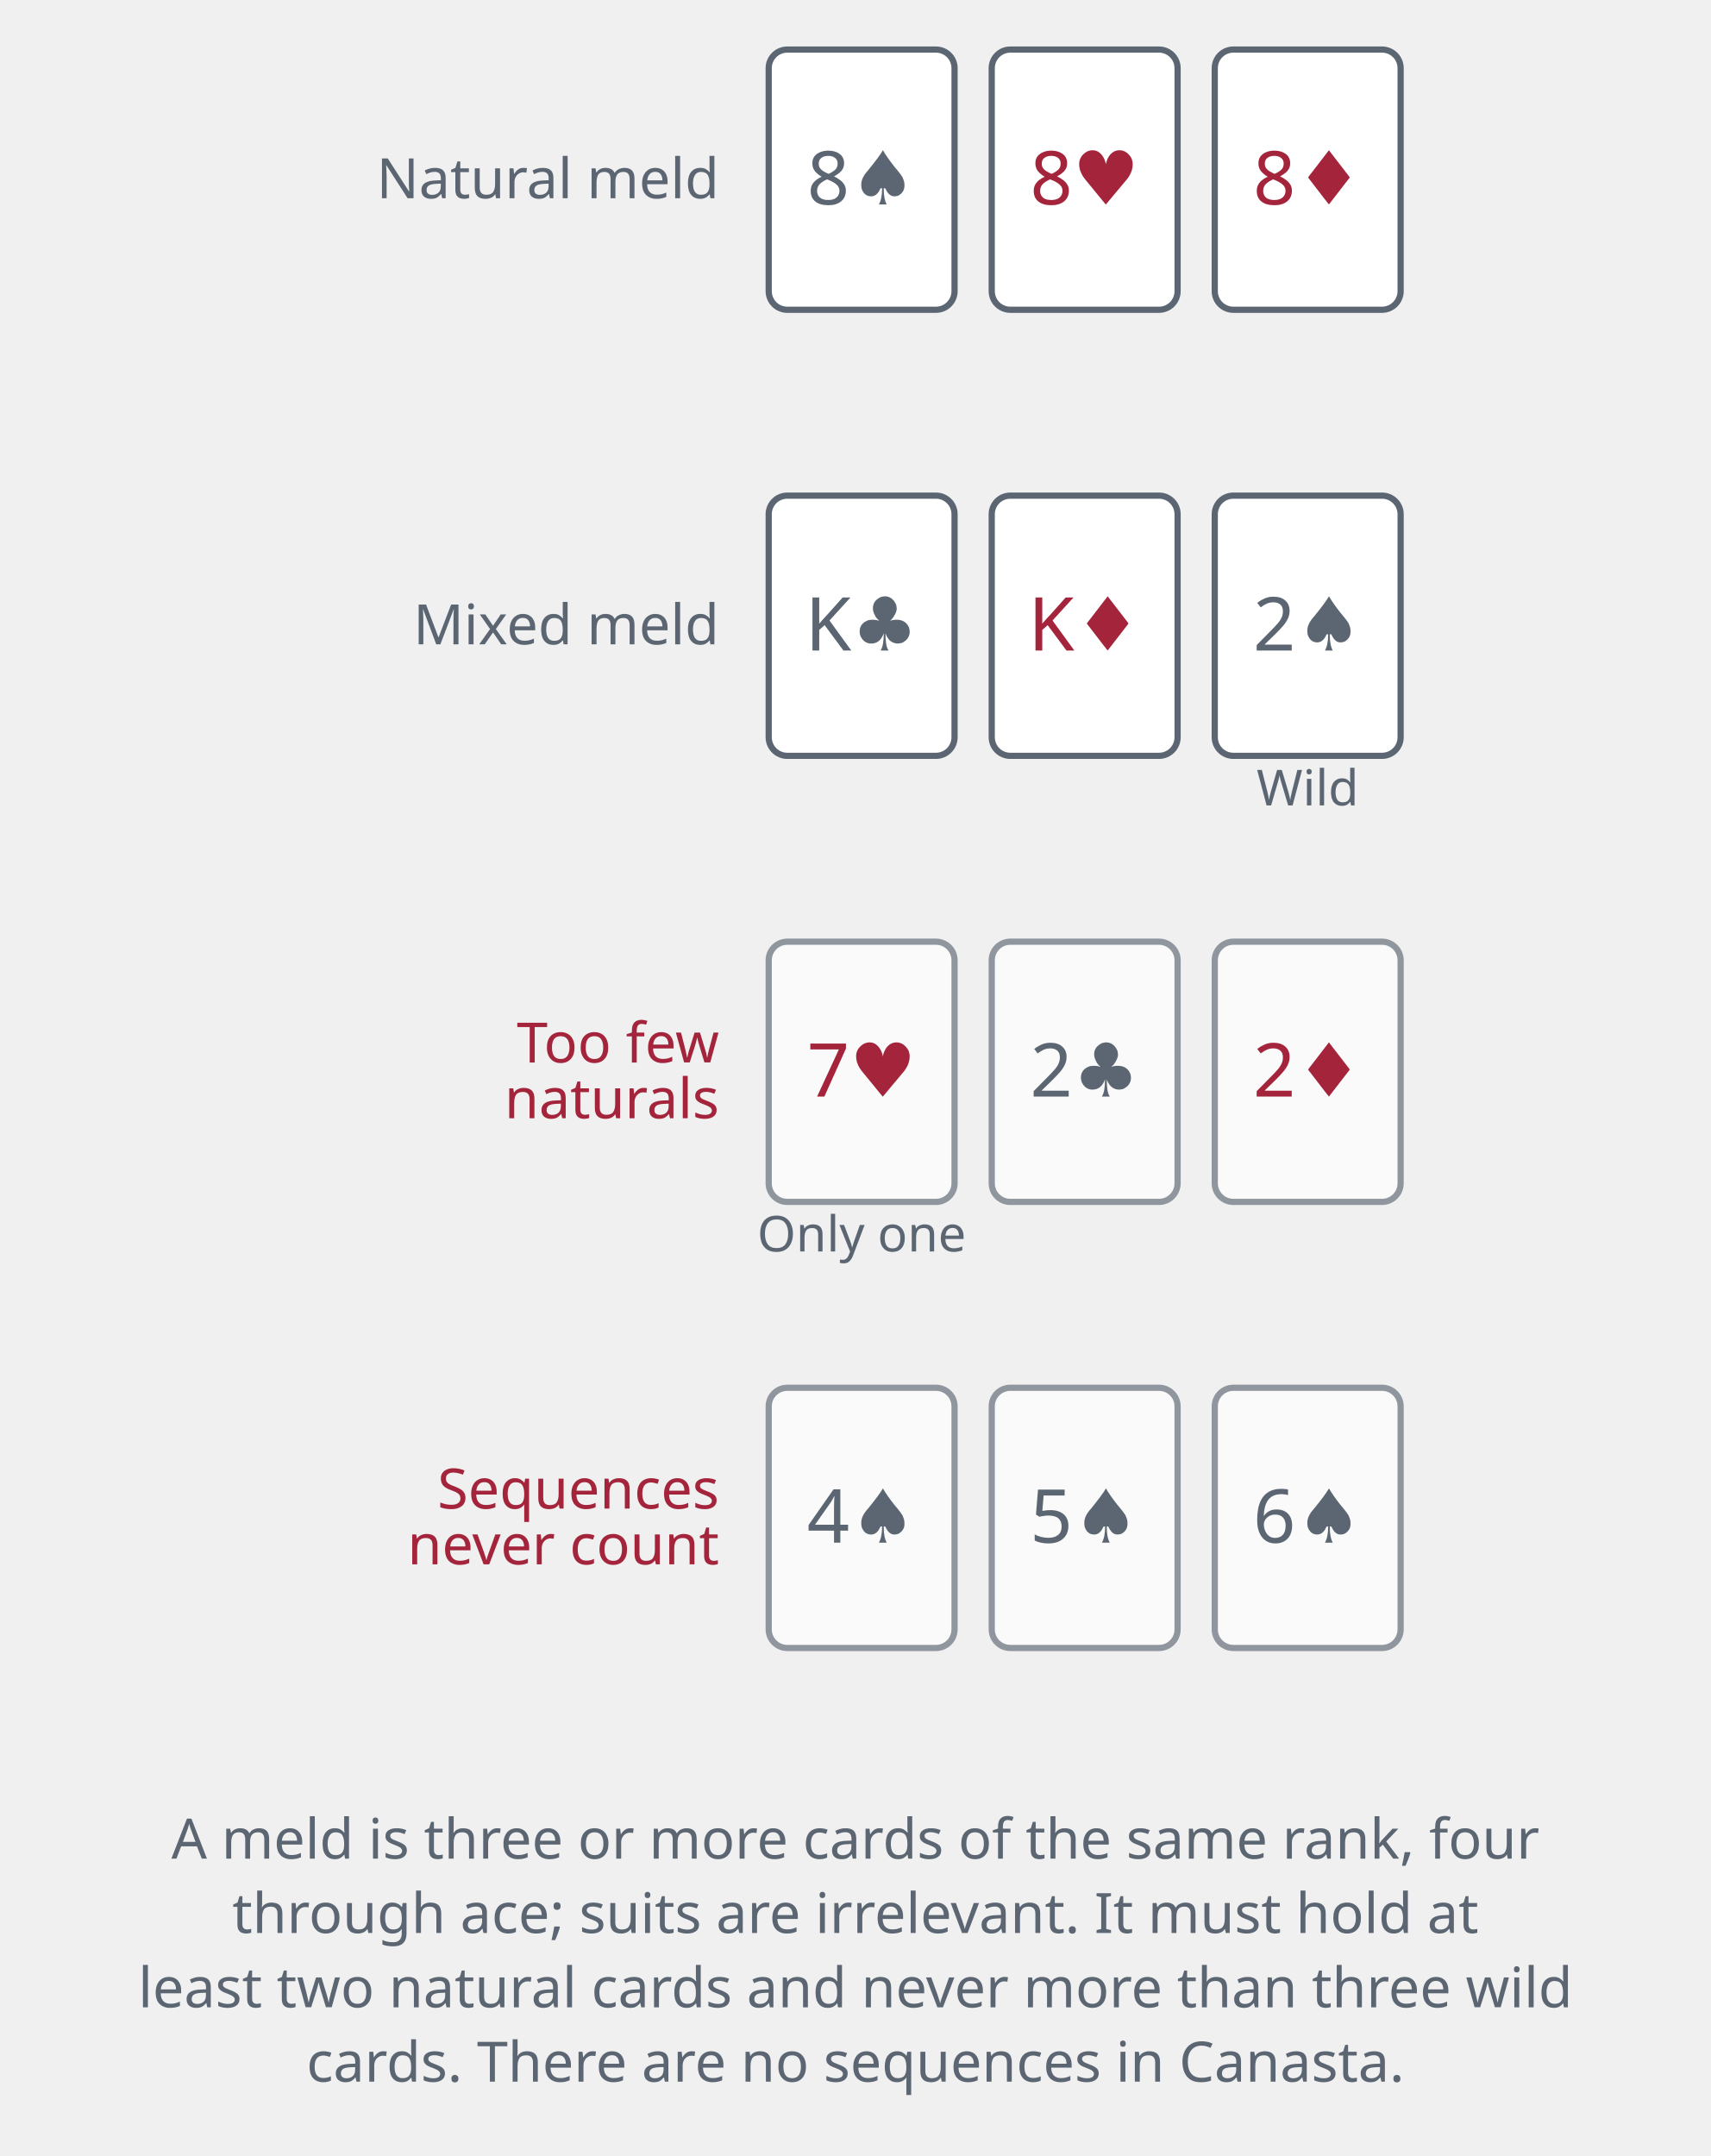
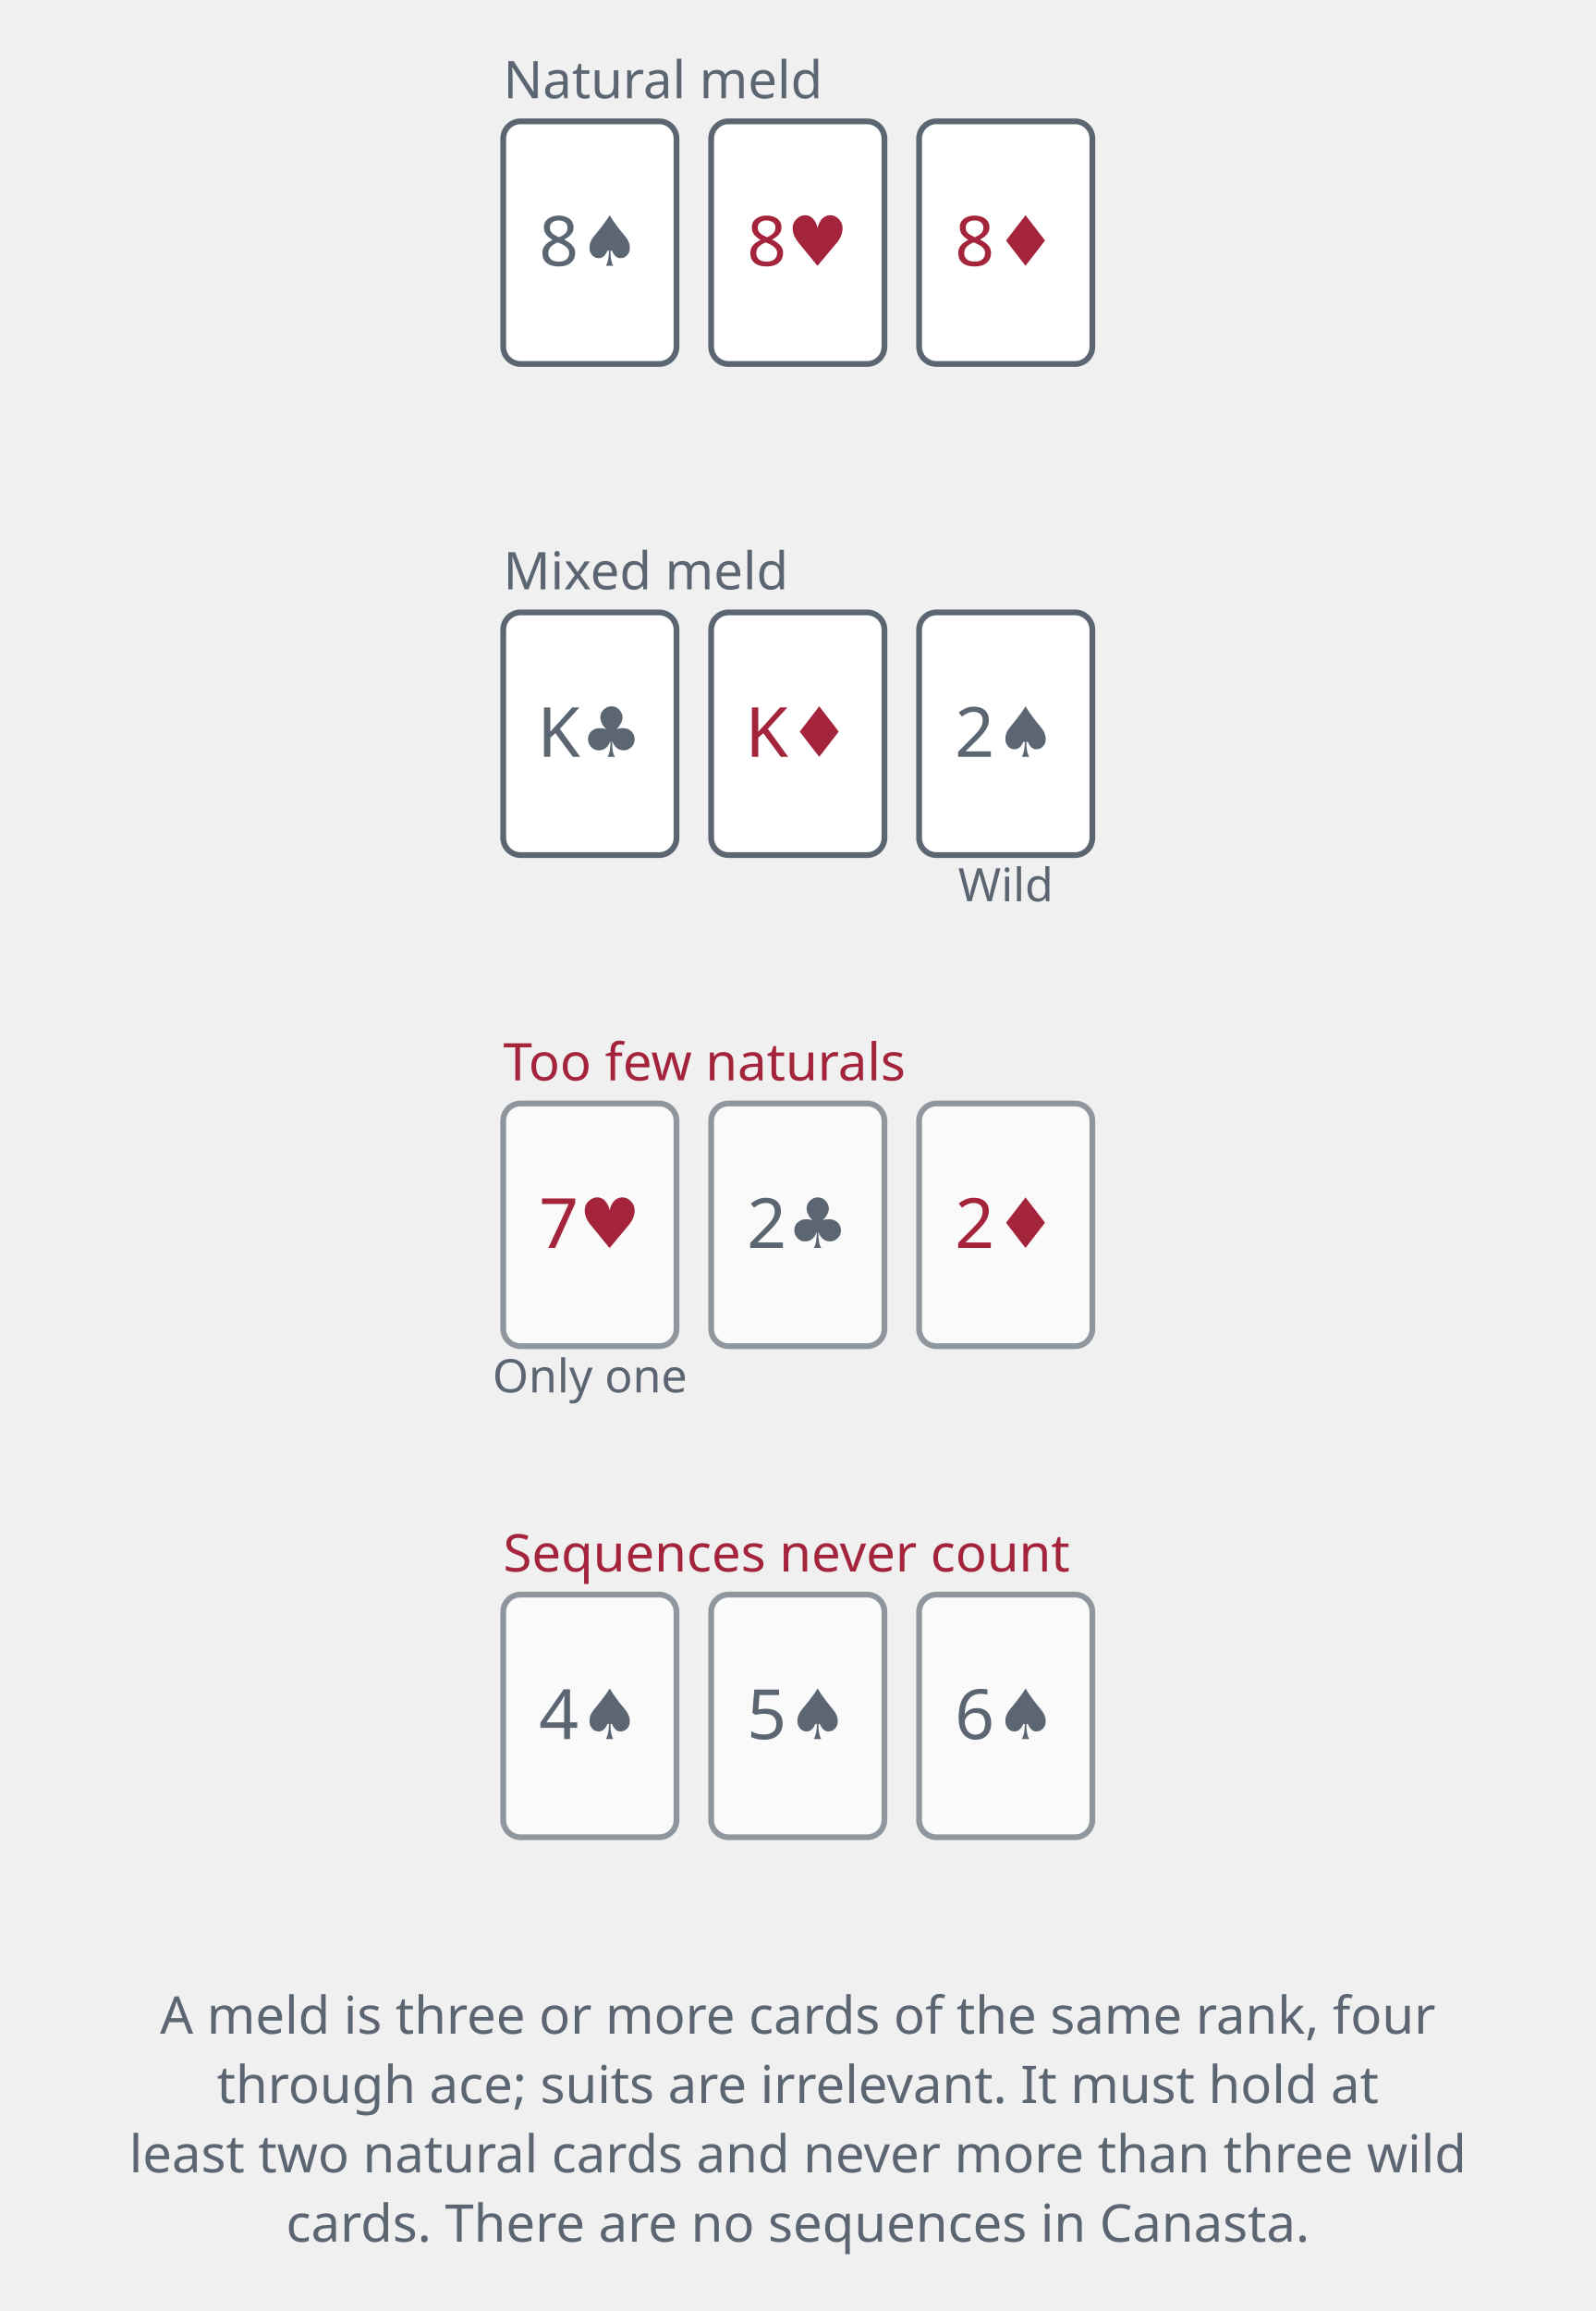
- <svg xmlns="http://www.w3.org/2000/svg" viewBox="0 0 276 348" width="442" height="557" role="img" aria-label="Canasta: A meld is three or more cards of the same rank, four through ace; suits are irrelevant. It must hold at least two natural cards and never more than three wild cards. There are no sequences in Canasta.">
-   <rect x="124.0" y="8.0" width="30" height="42" rx="3" fill="#ffffff" stroke="#5b6672" stroke-width="1" />
-   <text x="139.0" y="33.0" text-anchor="middle" font-family="system-ui, sans-serif" font-size="12" fill="#5b6672">8♠</text>
-   <rect x="160.0" y="8.0" width="30" height="42" rx="3" fill="#ffffff" stroke="#5b6672" stroke-width="1" />
-   <text x="175.0" y="33.0" text-anchor="middle" font-family="system-ui, sans-serif" font-size="12" fill="#a4243b">8♥</text>
-   <rect x="196.0" y="8.0" width="30" height="42" rx="3" fill="#ffffff" stroke="#5b6672" stroke-width="1" />
-   <text x="211.0" y="33.0" text-anchor="middle" font-family="system-ui, sans-serif" font-size="12" fill="#a4243b">8♦</text>
-   <rect x="124.0" y="80.0" width="30" height="42" rx="3" fill="#ffffff" stroke="#5b6672" stroke-width="1" />
-   <text x="139.0" y="105.0" text-anchor="middle" font-family="system-ui, sans-serif" font-size="12" fill="#5b6672">K♣</text>
-   <rect x="160.0" y="80.0" width="30" height="42" rx="3" fill="#ffffff" stroke="#5b6672" stroke-width="1" />
-   <text x="175.0" y="105.0" text-anchor="middle" font-family="system-ui, sans-serif" font-size="12" fill="#a4243b">K♦</text>
-   <rect x="196.0" y="80.0" width="30" height="42" rx="3" fill="#ffffff" stroke="#5b6672" stroke-width="1" />
-   <text x="211.0" y="105.0" text-anchor="middle" font-family="system-ui, sans-serif" font-size="12" fill="#5b6672">2♠</text>
-   <text x="211.0" y="130.0" text-anchor="middle" font-family="system-ui, sans-serif" font-size="8" fill="#5b6672">Wild</text>
-   <rect x="124.0" y="152.0" width="30" height="42" rx="3" fill="#ffffff" stroke="#5b6672" stroke-width="1" opacity="0.65" />
-   <text x="139.0" y="177.0" text-anchor="middle" font-family="system-ui, sans-serif" font-size="12" fill="#a4243b">7♥</text>
-   <text x="139.0" y="202.0" text-anchor="middle" font-family="system-ui, sans-serif" font-size="8" fill="#5b6672">Only one</text>
-   <rect x="160.0" y="152.0" width="30" height="42" rx="3" fill="#ffffff" stroke="#5b6672" stroke-width="1" opacity="0.65" />
-   <text x="175.0" y="177.0" text-anchor="middle" font-family="system-ui, sans-serif" font-size="12" fill="#5b6672">2♣</text>
-   <rect x="196.0" y="152.0" width="30" height="42" rx="3" fill="#ffffff" stroke="#5b6672" stroke-width="1" opacity="0.65" />
-   <text x="211.0" y="177.0" text-anchor="middle" font-family="system-ui, sans-serif" font-size="12" fill="#a4243b">2♦</text>
-   <rect x="124.0" y="224.0" width="30" height="42" rx="3" fill="#ffffff" stroke="#5b6672" stroke-width="1" opacity="0.65" />
-   <text x="139.0" y="249.0" text-anchor="middle" font-family="system-ui, sans-serif" font-size="12" fill="#5b6672">4♠</text>
-   <rect x="160.0" y="224.0" width="30" height="42" rx="3" fill="#ffffff" stroke="#5b6672" stroke-width="1" opacity="0.65" />
-   <text x="175.0" y="249.0" text-anchor="middle" font-family="system-ui, sans-serif" font-size="12" fill="#5b6672">5♠</text>
-   <rect x="196.0" y="224.0" width="30" height="42" rx="3" fill="#ffffff" stroke="#5b6672" stroke-width="1" opacity="0.65" />
-   <text x="211.0" y="249.0" text-anchor="middle" font-family="system-ui, sans-serif" font-size="12" fill="#5b6672">6♠</text>
-   <text x="116.0" y="32.0" text-anchor="end" font-family="system-ui, sans-serif" font-size="9" fill="#5b6672">Natural meld</text>
-   <text x="116.0" y="104.0" text-anchor="end" font-family="system-ui, sans-serif" font-size="9" fill="#5b6672">Mixed meld</text>
-   <text x="116.0" y="171.5" text-anchor="end" font-family="system-ui, sans-serif" font-size="9" fill="#a4243b">Too few</text>
-   <text x="116.0" y="180.5" text-anchor="end" font-family="system-ui, sans-serif" font-size="9" fill="#a4243b">naturals</text>
-   <text x="116.0" y="243.5" text-anchor="end" font-family="system-ui, sans-serif" font-size="9" fill="#a4243b">Sequences</text>
-   <text x="116.0" y="252.5" text-anchor="end" font-family="system-ui, sans-serif" font-size="9" fill="#a4243b">never count</text>
-   <text x="138.0" y="300.0" text-anchor="middle" font-family="system-ui, sans-serif" font-size="9" fill="#5b6672">A meld is three or more cards of the same rank, four</text>
-   <text x="138.0" y="312.0" text-anchor="middle" font-family="system-ui, sans-serif" font-size="9" fill="#5b6672">through ace; suits are irrelevant. It must hold at</text>
-   <text x="138.0" y="324.0" text-anchor="middle" font-family="system-ui, sans-serif" font-size="9" fill="#5b6672">least two natural cards and never more than three wild</text>
-   <text x="138.0" y="336.0" text-anchor="middle" font-family="system-ui, sans-serif" font-size="9" fill="#5b6672">cards. There are no sequences in Canasta.</text>
+ <svg xmlns="http://www.w3.org/2000/svg" viewBox="0 0 276 400" width="442" height="640" role="img" aria-label="Canasta: A meld is three or more cards of the same rank, four through ace; suits are irrelevant. It must hold at least two natural cards and never more than three wild cards. There are no sequences in Canasta.">
+   <rect x="87.0" y="21.0" width="30" height="42" rx="3" fill="#ffffff" stroke="#5b6672" stroke-width="1" />
+   <text x="102.0" y="46.0" text-anchor="middle" font-family="system-ui, sans-serif" font-size="12" fill="#5b6672">8♠</text>
+   <rect x="123.0" y="21.0" width="30" height="42" rx="3" fill="#ffffff" stroke="#5b6672" stroke-width="1" />
+   <text x="138.0" y="46.0" text-anchor="middle" font-family="system-ui, sans-serif" font-size="12" fill="#a4243b">8♥</text>
+   <rect x="159.0" y="21.0" width="30" height="42" rx="3" fill="#ffffff" stroke="#5b6672" stroke-width="1" />
+   <text x="174.0" y="46.0" text-anchor="middle" font-family="system-ui, sans-serif" font-size="12" fill="#a4243b">8♦</text>
+   <rect x="87.0" y="106.0" width="30" height="42" rx="3" fill="#ffffff" stroke="#5b6672" stroke-width="1" />
+   <text x="102.0" y="131.0" text-anchor="middle" font-family="system-ui, sans-serif" font-size="12" fill="#5b6672">K♣</text>
+   <rect x="123.0" y="106.0" width="30" height="42" rx="3" fill="#ffffff" stroke="#5b6672" stroke-width="1" />
+   <text x="138.0" y="131.0" text-anchor="middle" font-family="system-ui, sans-serif" font-size="12" fill="#a4243b">K♦</text>
+   <rect x="159.0" y="106.0" width="30" height="42" rx="3" fill="#ffffff" stroke="#5b6672" stroke-width="1" />
+   <text x="174.0" y="131.0" text-anchor="middle" font-family="system-ui, sans-serif" font-size="12" fill="#5b6672">2♠</text>
+   <text x="174.0" y="156.0" text-anchor="middle" font-family="system-ui, sans-serif" font-size="8" fill="#5b6672">Wild</text>
+   <rect x="87.0" y="191.0" width="30" height="42" rx="3" fill="#ffffff" stroke="#5b6672" stroke-width="1" opacity="0.65" />
+   <text x="102.0" y="216.0" text-anchor="middle" font-family="system-ui, sans-serif" font-size="12" fill="#a4243b">7♥</text>
+   <text x="102.0" y="241.0" text-anchor="middle" font-family="system-ui, sans-serif" font-size="8" fill="#5b6672">Only one</text>
+   <rect x="123.0" y="191.0" width="30" height="42" rx="3" fill="#ffffff" stroke="#5b6672" stroke-width="1" opacity="0.65" />
+   <text x="138.0" y="216.0" text-anchor="middle" font-family="system-ui, sans-serif" font-size="12" fill="#5b6672">2♣</text>
+   <rect x="159.0" y="191.0" width="30" height="42" rx="3" fill="#ffffff" stroke="#5b6672" stroke-width="1" opacity="0.65" />
+   <text x="174.0" y="216.0" text-anchor="middle" font-family="system-ui, sans-serif" font-size="12" fill="#a4243b">2♦</text>
+   <rect x="87.0" y="276.0" width="30" height="42" rx="3" fill="#ffffff" stroke="#5b6672" stroke-width="1" opacity="0.65" />
+   <text x="102.0" y="301.0" text-anchor="middle" font-family="system-ui, sans-serif" font-size="12" fill="#5b6672">4♠</text>
+   <rect x="123.0" y="276.0" width="30" height="42" rx="3" fill="#ffffff" stroke="#5b6672" stroke-width="1" opacity="0.65" />
+   <text x="138.0" y="301.0" text-anchor="middle" font-family="system-ui, sans-serif" font-size="12" fill="#5b6672">5♠</text>
+   <rect x="159.0" y="276.0" width="30" height="42" rx="3" fill="#ffffff" stroke="#5b6672" stroke-width="1" opacity="0.65" />
+   <text x="174.0" y="301.0" text-anchor="middle" font-family="system-ui, sans-serif" font-size="12" fill="#5b6672">6♠</text>
+   <text x="87.0" y="17.0" font-family="system-ui, sans-serif" font-size="9" fill="#5b6672">Natural meld</text>
+   <text x="87.0" y="102.0" font-family="system-ui, sans-serif" font-size="9" fill="#5b6672">Mixed meld</text>
+   <text x="87.0" y="187.0" font-family="system-ui, sans-serif" font-size="9" fill="#a4243b">Too few naturals</text>
+   <text x="87.0" y="272.0" font-family="system-ui, sans-serif" font-size="9" fill="#a4243b">Sequences never count</text>
+   <text x="138.0" y="352.0" text-anchor="middle" font-family="system-ui, sans-serif" font-size="9" fill="#5b6672">A meld is three or more cards of the same rank, four</text>
+   <text x="138.0" y="364.0" text-anchor="middle" font-family="system-ui, sans-serif" font-size="9" fill="#5b6672">through ace; suits are irrelevant. It must hold at</text>
+   <text x="138.0" y="376.0" text-anchor="middle" font-family="system-ui, sans-serif" font-size="9" fill="#5b6672">least two natural cards and never more than three wild</text>
+   <text x="138.0" y="388.0" text-anchor="middle" font-family="system-ui, sans-serif" font-size="9" fill="#5b6672">cards. There are no sequences in Canasta.</text>
</svg>
